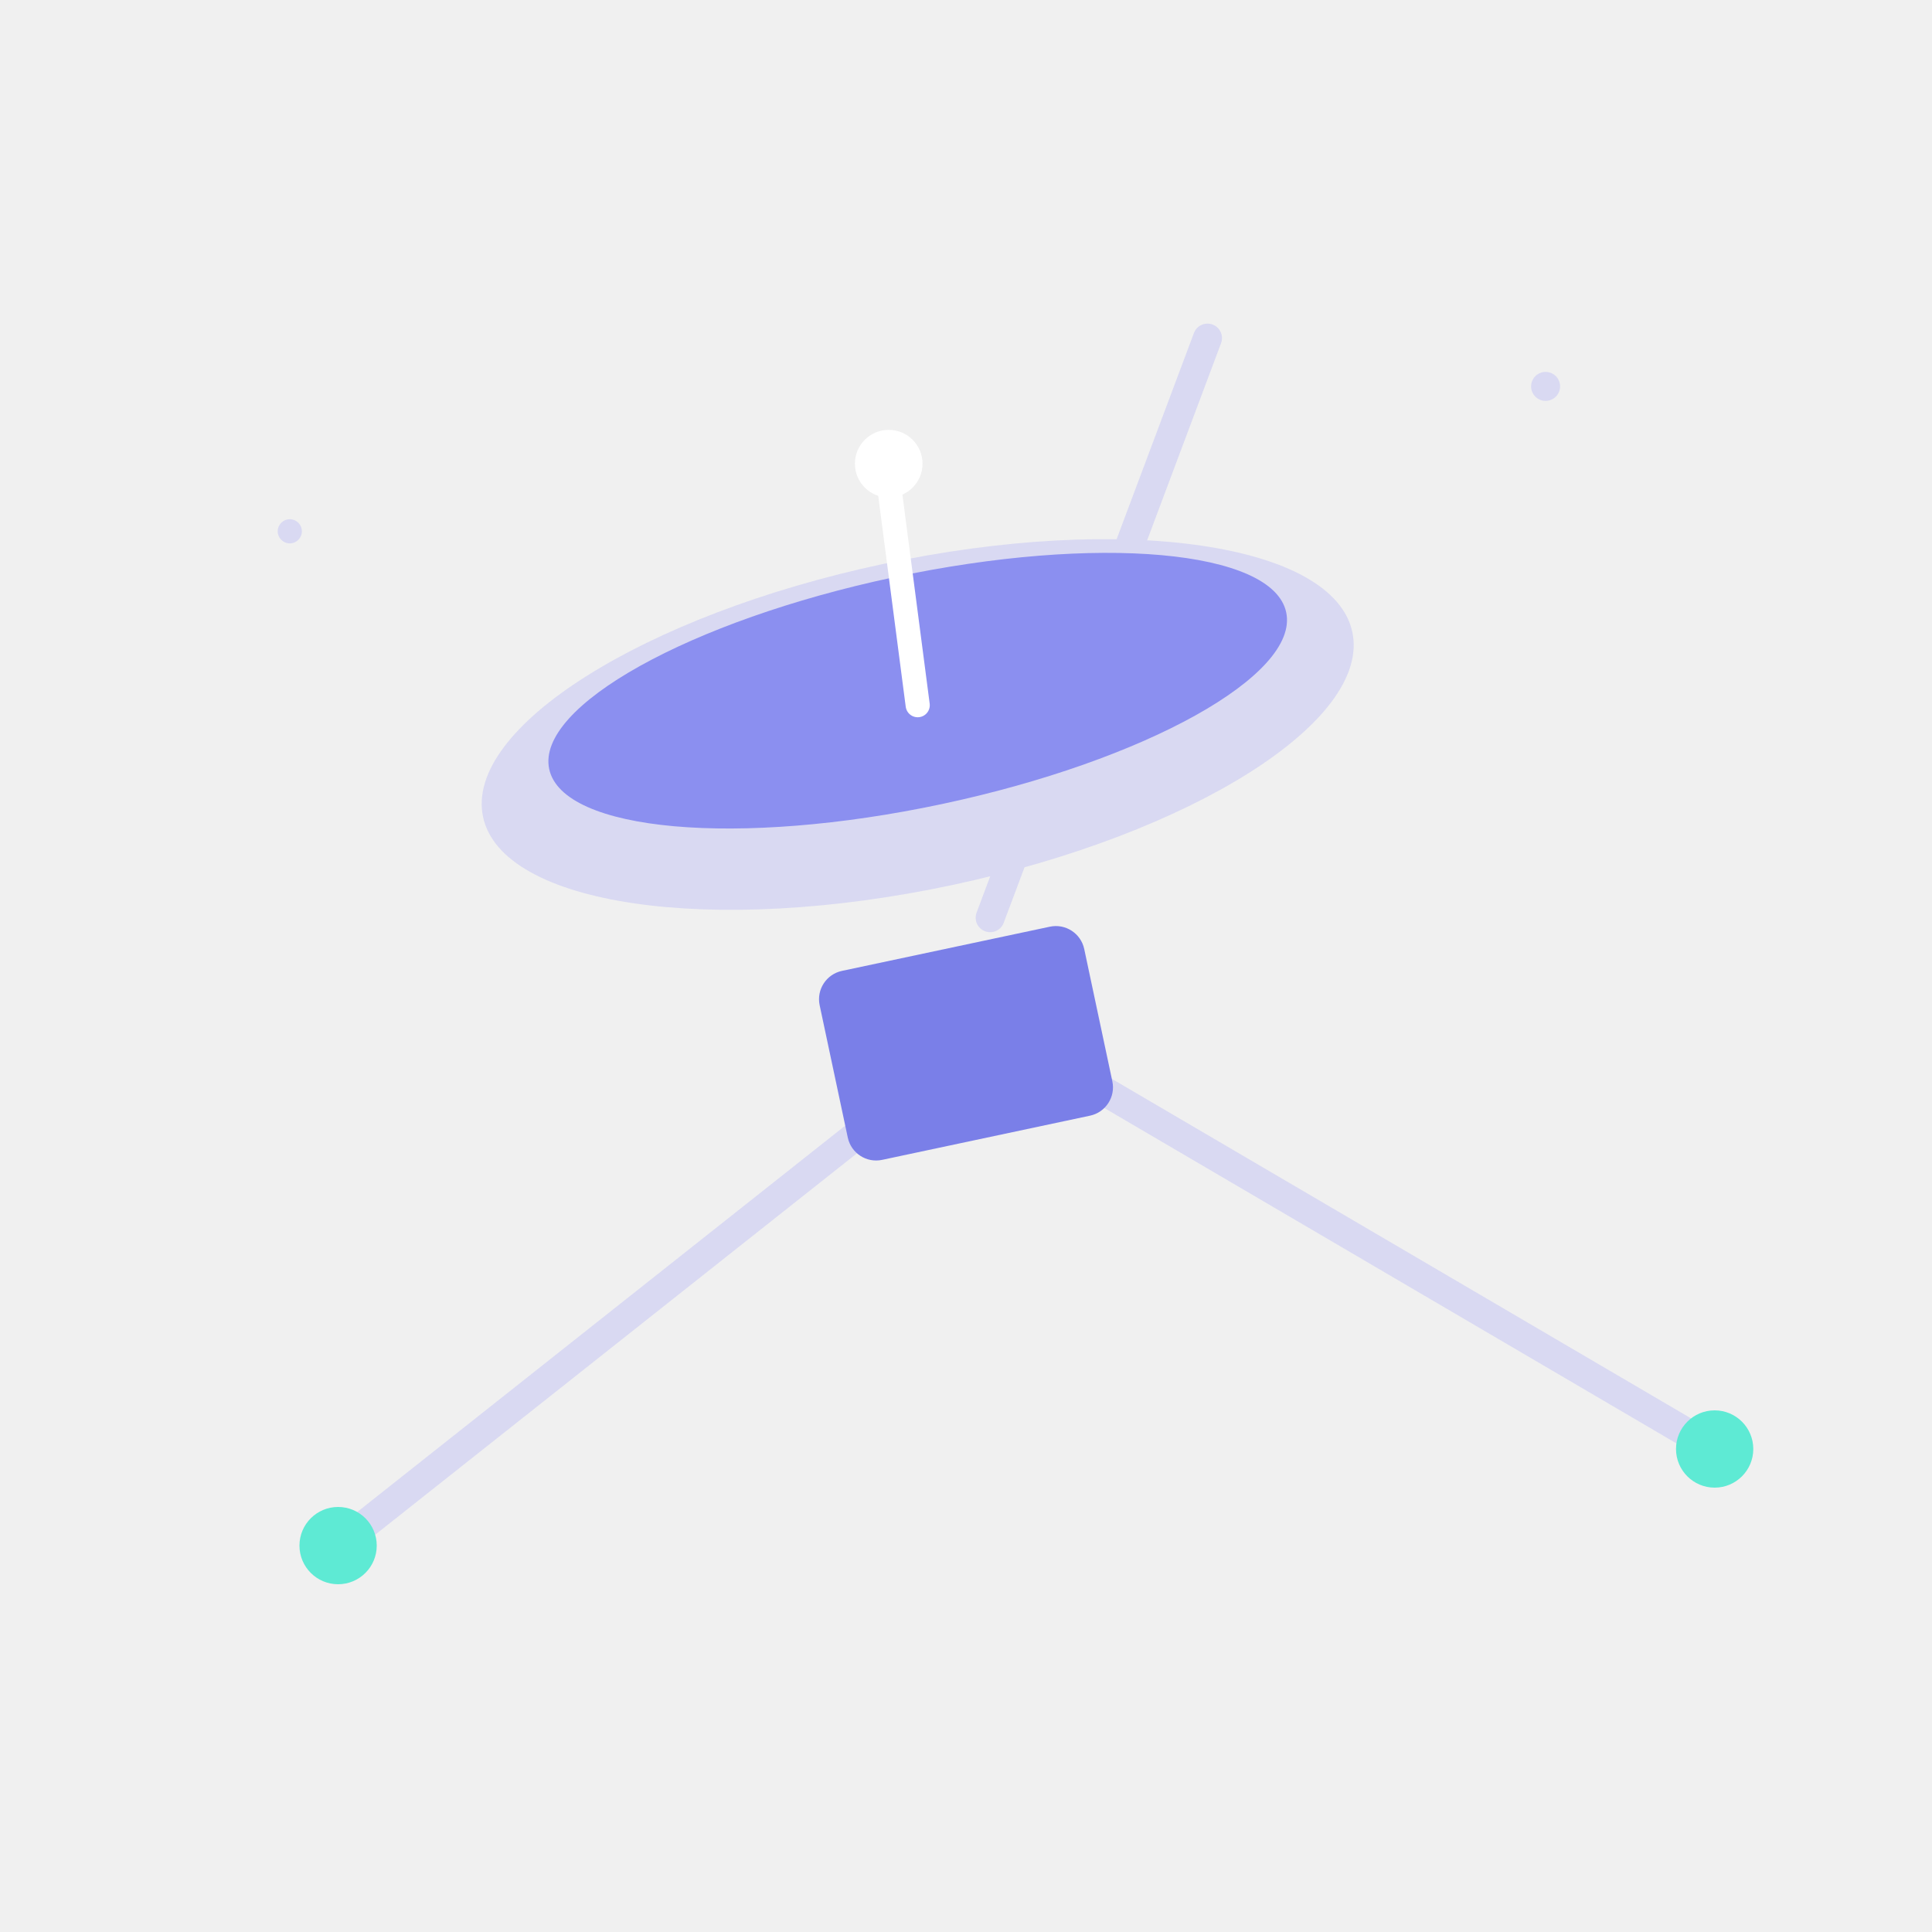
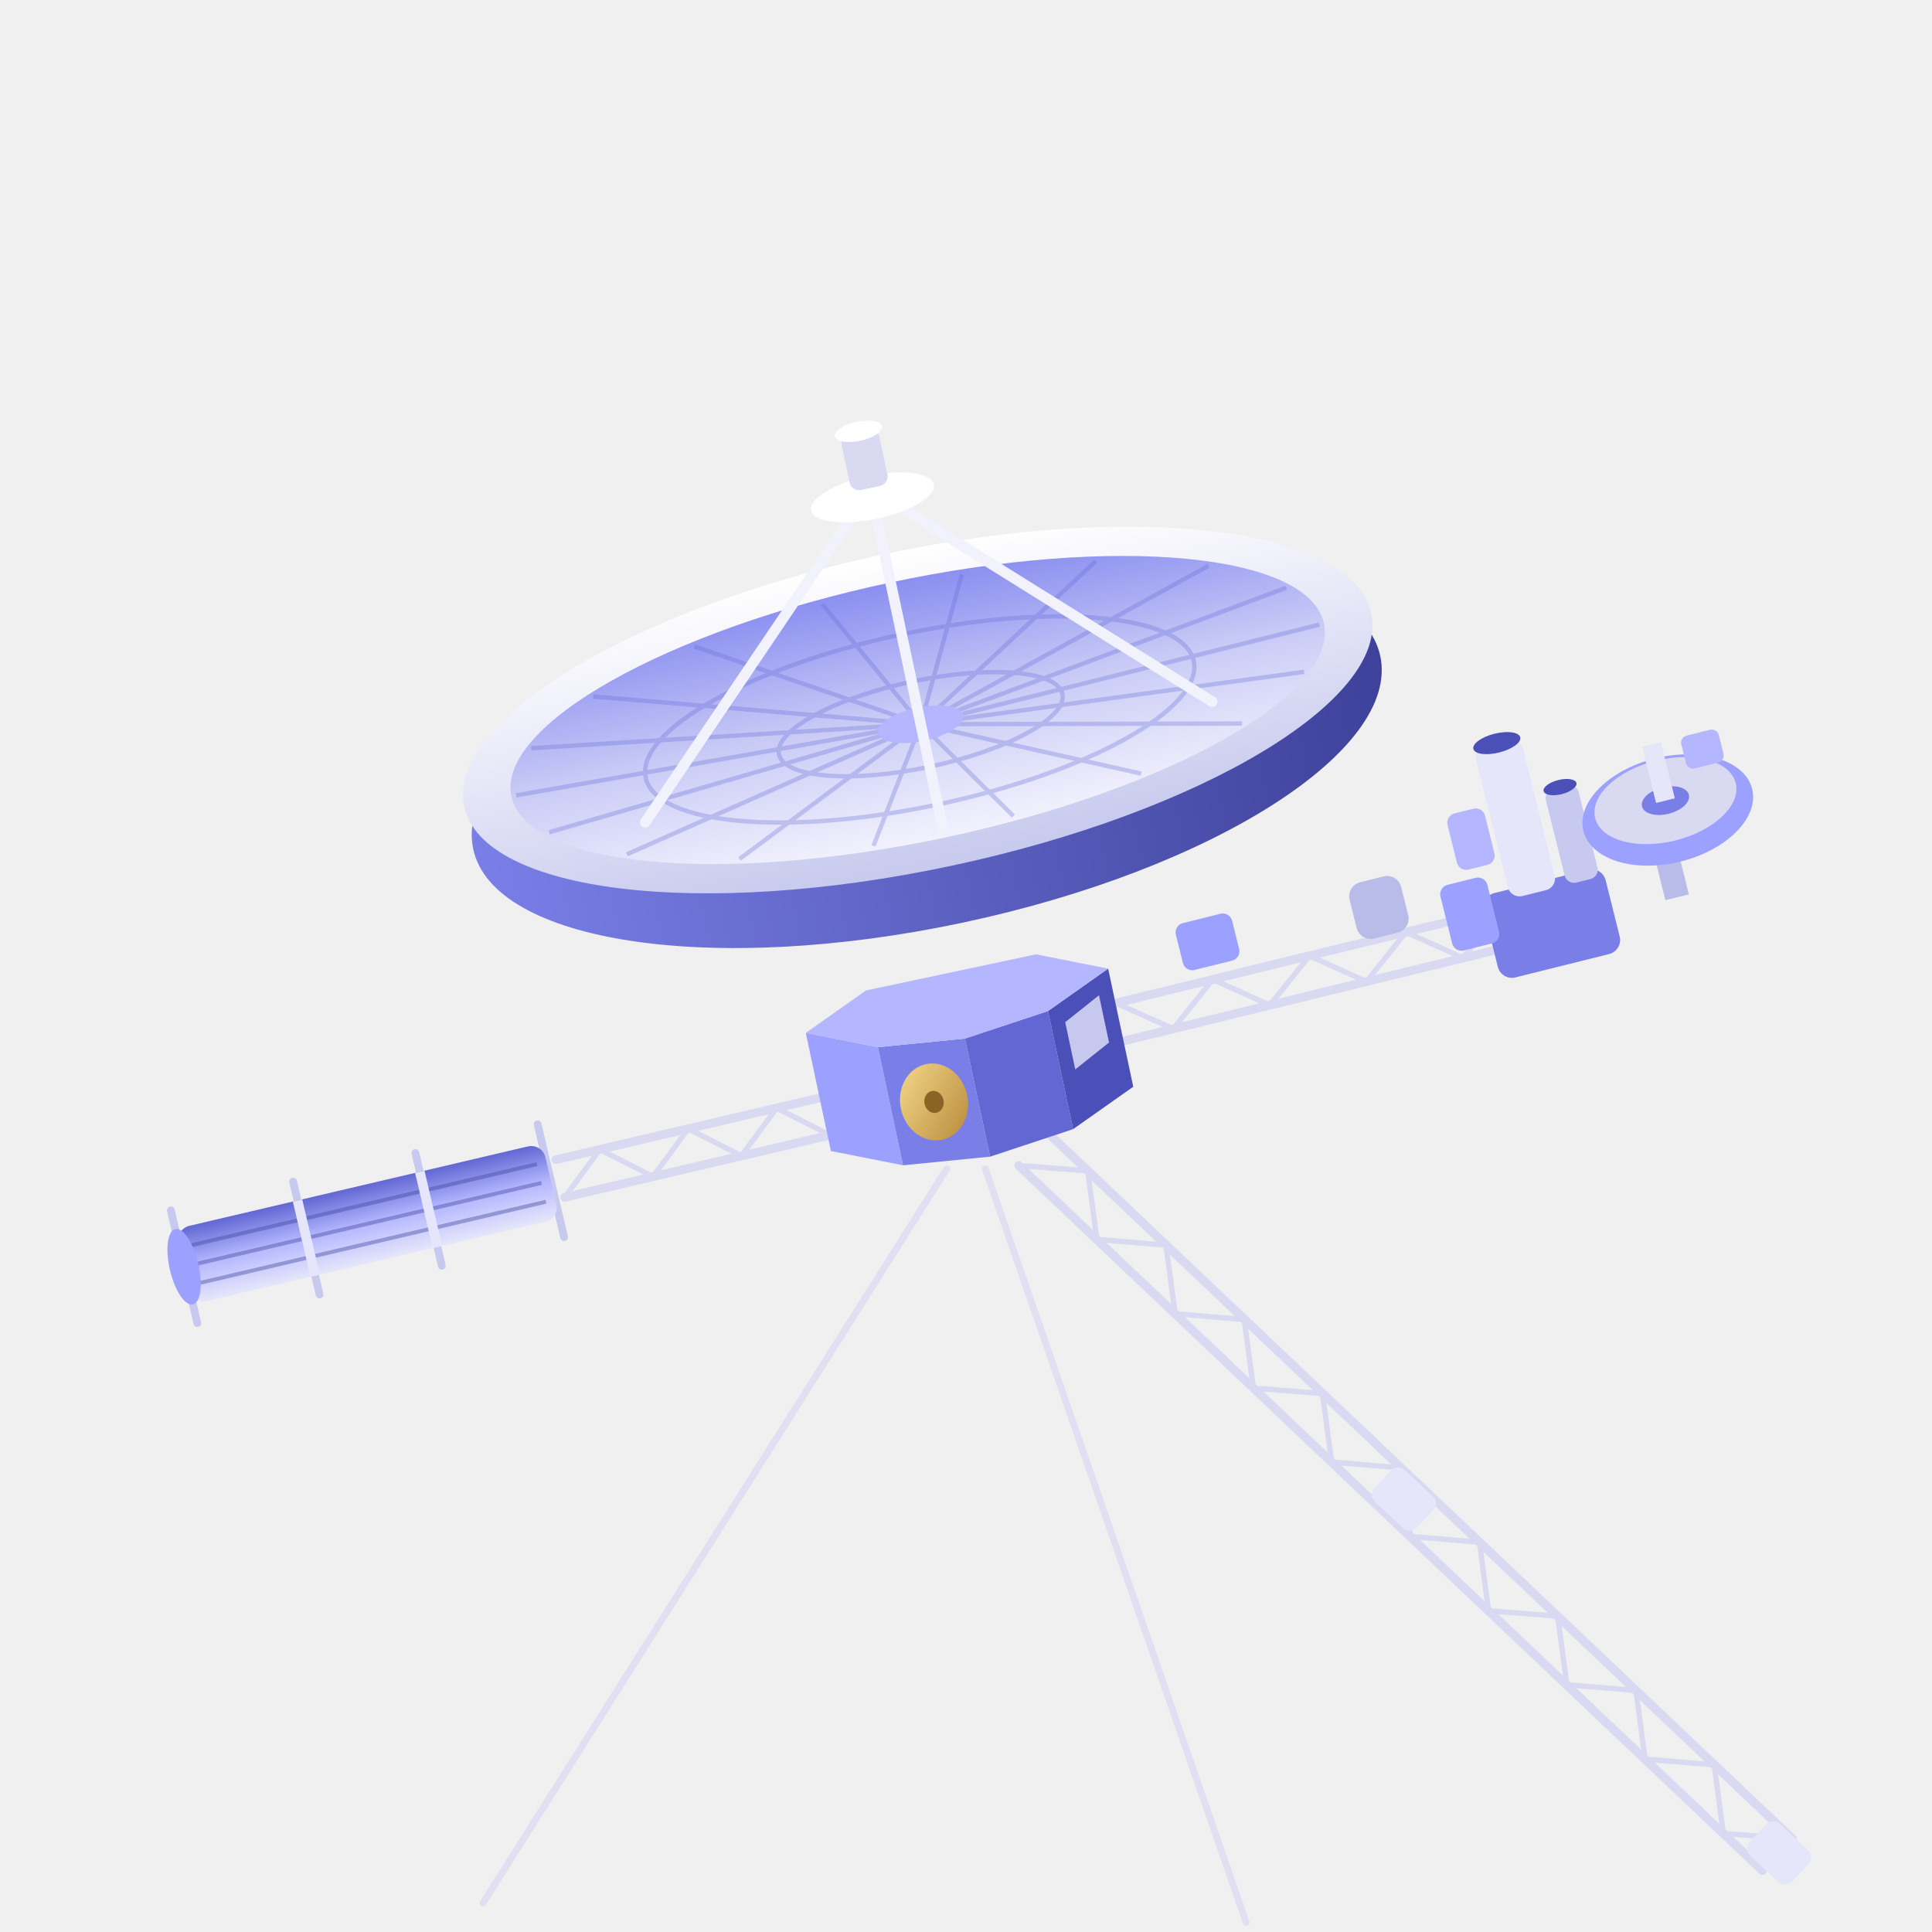
<svg xmlns="http://www.w3.org/2000/svg" width="400" height="400" viewBox="0 0 400 400">
-   <g stroke="#D9D9F2" stroke-width="6" stroke-linecap="round" fill="none">
-     <line x1="210" y1="215" x2="355" y2="300" />
-     <line x1="190" y1="225" x2="70" y2="320" />
-     <line x1="205" y1="190" x2="250" y2="70" />
+   <defs>
+     <linearGradient id="vg-bowl" x1="0" y1="0" x2="0" y2="1">
+       <stop offset="0" stop-color="#8B8FF0" />
+       <stop offset="0.5" stop-color="#C9CBF6" />
+       <stop offset="1" stop-color="#F2F2FD" />
+     </linearGradient>
+     <linearGradient id="vg-rim" x1="0" y1="0" x2="0" y2="1">
+       <stop offset="0" stop-color="#FFFFFF" />
+       <stop offset="1" stop-color="#C7C9EE" />
+     </linearGradient>
+     <linearGradient id="vg-shell" x1="0" y1="0" x2="1" y2="0">
+       <stop offset="0" stop-color="#7A7FE8" />
+       <stop offset="1" stop-color="#3D4199" />
+     </linearGradient>
+     <linearGradient id="vg-rtg" x1="0" y1="0" x2="0" y2="1">
+       <stop offset="0" stop-color="#E6E6FA" />
+       <stop offset="0.5" stop-color="#B4B7FF" />
+       <stop offset="1" stop-color="#6267D3" />
+     </linearGradient>
+     <linearGradient id="vg-gold" x1="0" y1="0" x2="1" y2="1">
+       <stop offset="0" stop-color="#F5D98B" />
+       <stop offset="1" stop-color="#B8893A" />
+     </linearGradient>
+   </defs>
+   <g stroke="#D9D9F2" stroke-width="1.4" stroke-linecap="round" opacity="0.7">
+     <line x1="196" y1="242" x2="100" y2="394" />
+     <line x1="204" y1="242" x2="258" y2="398" />
  </g>
-   <rect x="172" y="196" width="56" height="40" rx="6" fill="#7A7FE8" transform="rotate(-12 200 216)" />
-   <ellipse cx="190" cy="150" rx="92" ry="34" fill="#D9D9F2" transform="rotate(-12 190 150)" />
-   <ellipse cx="190" cy="143" rx="78" ry="24" fill="#8B8FF0" transform="rotate(-12 190 143)" />
-   <line x1="190" y1="146" x2="184" y2="100" stroke="#FFFFFF" stroke-width="5" stroke-linecap="round" />
-   <circle cx="184" cy="96" r="7" fill="#FFFFFF" />
-   <circle cx="355" cy="300" r="8" fill="#5EEAD4" />
-   <circle cx="70" cy="320" r="8" fill="#5EEAD4" />
-   <circle cx="320" cy="80" r="3" fill="#D9D9F2" />
-   <circle cx="60" cy="110" r="2.5" fill="#D9D9F2" />
+   <g stroke="#D9D9F2" stroke-width="1.8" stroke-linecap="round" stroke-linejoin="round" fill="none">
+     <line x1="210.9" y1="241.3" x2="364.9" y2="387.3" />
+     <line x1="217.1" y1="234.7" x2="371.1" y2="380.7" />
+     <path d="M210.9,241.3 L225.2,242.4 L227.1,256.6 L241.4,257.8 L243.3,272.0 L257.6,273.2 L259.5,287.4 L273.8,288.5 L275.7,302.7 L290.0,303.9 L292.0,318.1 L306.3,319.3 L308.2,333.5 L322.5,334.6 L324.4,348.8 L338.7,350.0 L340.6,364.2 L354.9,365.4 L356.8,379.6 L371.1,380.7" stroke-width="1.1" />
+     <line x1="222.9" y1="217.9" x2="312.9" y2="195.9" />
+     <line x1="221.1" y1="210.1" x2="311.1" y2="188.1" />
+     <path d="M222.9,217.9 L231.1,207.7 L242.9,213.0 L251.1,202.8 L262.9,208.1 L271.1,197.9 L282.9,203.2 L291.1,193.0 L302.9,198.3 L311.1,188.1" stroke-width="1.1" />
+     <line x1="179.1" y1="225.1" x2="115.1" y2="240.1" />
+     <line x1="180.9" y1="232.9" x2="116.9" y2="247.9" />
+     <path d="M179.1,225.1 L171.8,235.0 L160.8,229.4 L153.5,239.3 L142.5,233.7 L135.2,243.6 L124.2,238.0 L116.9,247.9" stroke-width="1.1" />
+   </g>
+   <rect x="285" y="306" width="12" height="9" rx="2" fill="#E6E6FA" transform="rotate(43 291 310)" />
+   <rect x="362" y="379" width="12" height="9" rx="2" fill="#E6E6FA" transform="rotate(43 368 384)" />
+   <g transform="translate(116 244) rotate(166.8)">
+     <g stroke="#C7C9EE" stroke-width="1.6" stroke-linecap="round">
+       <line x1="2" y1="-12" x2="2" y2="12" />
+       <line x1="28" y1="-12" x2="28" y2="12" />
+       <line x1="54" y1="-12" x2="54" y2="12" />
+       <line x1="80" y1="-12" x2="80" y2="12" />
+     </g>
+     <rect x="2" y="-8" width="78" height="16" rx="3" fill="url(#vg-rtg)" />
+     <g stroke="#3D4199" stroke-width="0.8" opacity="0.4">
+       <line x1="4" y1="-4" x2="78" y2="-4" />
+       <line x1="4" y1="0" x2="78" y2="0" />
+       <line x1="4" y1="4" x2="78" y2="4" />
+     </g>
+     <g stroke="#E6E6FA" stroke-width="2">
+       <line x1="28" y1="-8" x2="28" y2="8" />
+       <line x1="54" y1="-8" x2="54" y2="8" />
+     </g>
+     <ellipse cx="80" cy="0" rx="3" ry="8" fill="#9CA0FF" />
+   </g>
+   <rect x="244" y="190" width="12" height="10" rx="2" fill="#9CA0FF" transform="rotate(-14 250 195)" />
+   <rect x="280" y="182" width="11" height="12" rx="3" fill="#B9BBE8" transform="rotate(-14 285 188)" />
+   <g transform="rotate(-14 322 190)">
+     <rect x="308" y="182" width="26" height="18" rx="3" fill="#7A7FE8" />
+     <rect x="300" y="178" width="10" height="14" rx="2" fill="#9CA0FF" />
+     <rect x="314" y="152" width="10" height="32" rx="2.5" fill="#E6E6FA" />
+     <ellipse cx="319" cy="152" rx="5" ry="2" fill="#4B4FB8" />
+     <rect x="326" y="164" width="7" height="20" rx="2" fill="#C7C9EE" />
+     <ellipse cx="329.5" cy="164" rx="3.5" ry="1.5" fill="#4B4FB8" />
+     <rect x="305" y="164" width="8" height="12" rx="2" fill="#B4B7FF" />
+     <rect x="345" y="178" width="5" height="14" fill="#B9BBE8" />
+     <ellipse cx="350" cy="174" rx="18" ry="11" fill="#9CA0FF" />
+     <ellipse cx="350" cy="172" rx="15" ry="8.5" fill="#D9D9F2" />
+     <ellipse cx="350" cy="172" rx="5" ry="2.8" fill="#7A7FE8" />
+     <rect x="348" y="160" width="4" height="12" fill="#E6E6FA" />
+     <rect x="356" y="160" width="8" height="7" rx="1.5" fill="#B4B7FF" />
+   </g>
+   <g transform="rotate(-12 200 216)">
+     <polygon points="168,207 182,213 182,238 168,232" fill="#9CA0FF" />
+     <polygon points="182,213 200,215 200,240 182,238" fill="#7A7FE8" />
+     <polygon points="200,215 218,213 218,238 200,240" fill="#6267D3" />
+     <polygon points="218,213 232,207 232,232 218,238" fill="#4B4FB8" />
+     <polygon points="168,207 182,201 218,201 232,207 218,213 200,215 182,213" fill="#B4B7FF" />
+     <ellipse cx="191" cy="226.5" rx="7" ry="8" fill="url(#vg-gold)" />
+     <ellipse cx="191" cy="226.5" rx="2" ry="2.3" fill="#8A6424" />
+     <polygon points="221,216 229,212 229,222 221,226" fill="#E6E6FA" opacity="0.8" />
+   </g>
+   <g transform="rotate(-12 190 147)">
+     <ellipse cx="190" cy="156" rx="96" ry="36" fill="url(#vg-shell)" />
+     <ellipse cx="190" cy="147" rx="96" ry="33" fill="url(#vg-rim)" />
+     <ellipse cx="190" cy="147" rx="86" ry="27" fill="url(#vg-bowl)" />
+     <g stroke="#6267D3" stroke-width="0.9" opacity="0.3" fill="none">
+       <ellipse cx="190" cy="149" rx="58" ry="18" />
+       <ellipse cx="190" cy="150" rx="30" ry="9" />
+       <line x1="190" y1="150" x2="275.0" y2="147.0" />
+       <line x1="190" y1="150" x2="269.9" y2="155.9" />
+       <line x1="190" y1="150" x2="255.1" y2="163.7" />
+       <line x1="190" y1="150" x2="232.5" y2="169.5" />
+       <line x1="190" y1="150" x2="204.8" y2="172.6" />
+       <line x1="190" y1="150" x2="175.2" y2="172.6" />
+       <line x1="190" y1="150" x2="147.5" y2="169.5" />
+       <line x1="190" y1="150" x2="124.9" y2="163.7" />
+       <line x1="190" y1="150" x2="110.1" y2="155.9" />
+       <line x1="190" y1="150" x2="105.0" y2="147.0" />
+       <line x1="190" y1="150" x2="110.1" y2="138.1" />
+       <line x1="190" y1="150" x2="124.9" y2="130.3" />
+       <line x1="190" y1="150" x2="147.5" y2="124.5" />
+       <line x1="190" y1="150" x2="175.2" y2="121.4" />
+       <line x1="190" y1="150" x2="204.8" y2="121.4" />
+       <line x1="190" y1="150" x2="232.5" y2="124.5" />
+       <line x1="190" y1="150" x2="255.1" y2="130.3" />
+       <line x1="190" y1="150" x2="269.9" y2="138.1" />
+     </g>
+     <ellipse cx="190" cy="150" rx="9" ry="3.5" fill="#B4B7FF" />
+     <g stroke="#F2F2FD" stroke-width="2.2" stroke-linecap="round">
+       <line x1="130" y1="158" x2="186" y2="104" />
+       <line x1="250" y1="158" x2="194" y2="104" />
+       <line x1="190" y1="172" x2="190" y2="106" />
+     </g>
+     <ellipse cx="190" cy="102" rx="13" ry="4.5" fill="#FFFFFF" />
+     <rect x="186" y="88" width="8" height="12" rx="2" fill="#D9D9F2" />
+     <ellipse cx="190" cy="88" rx="5" ry="2" fill="#FFFFFF" />
+   </g>
</svg>
